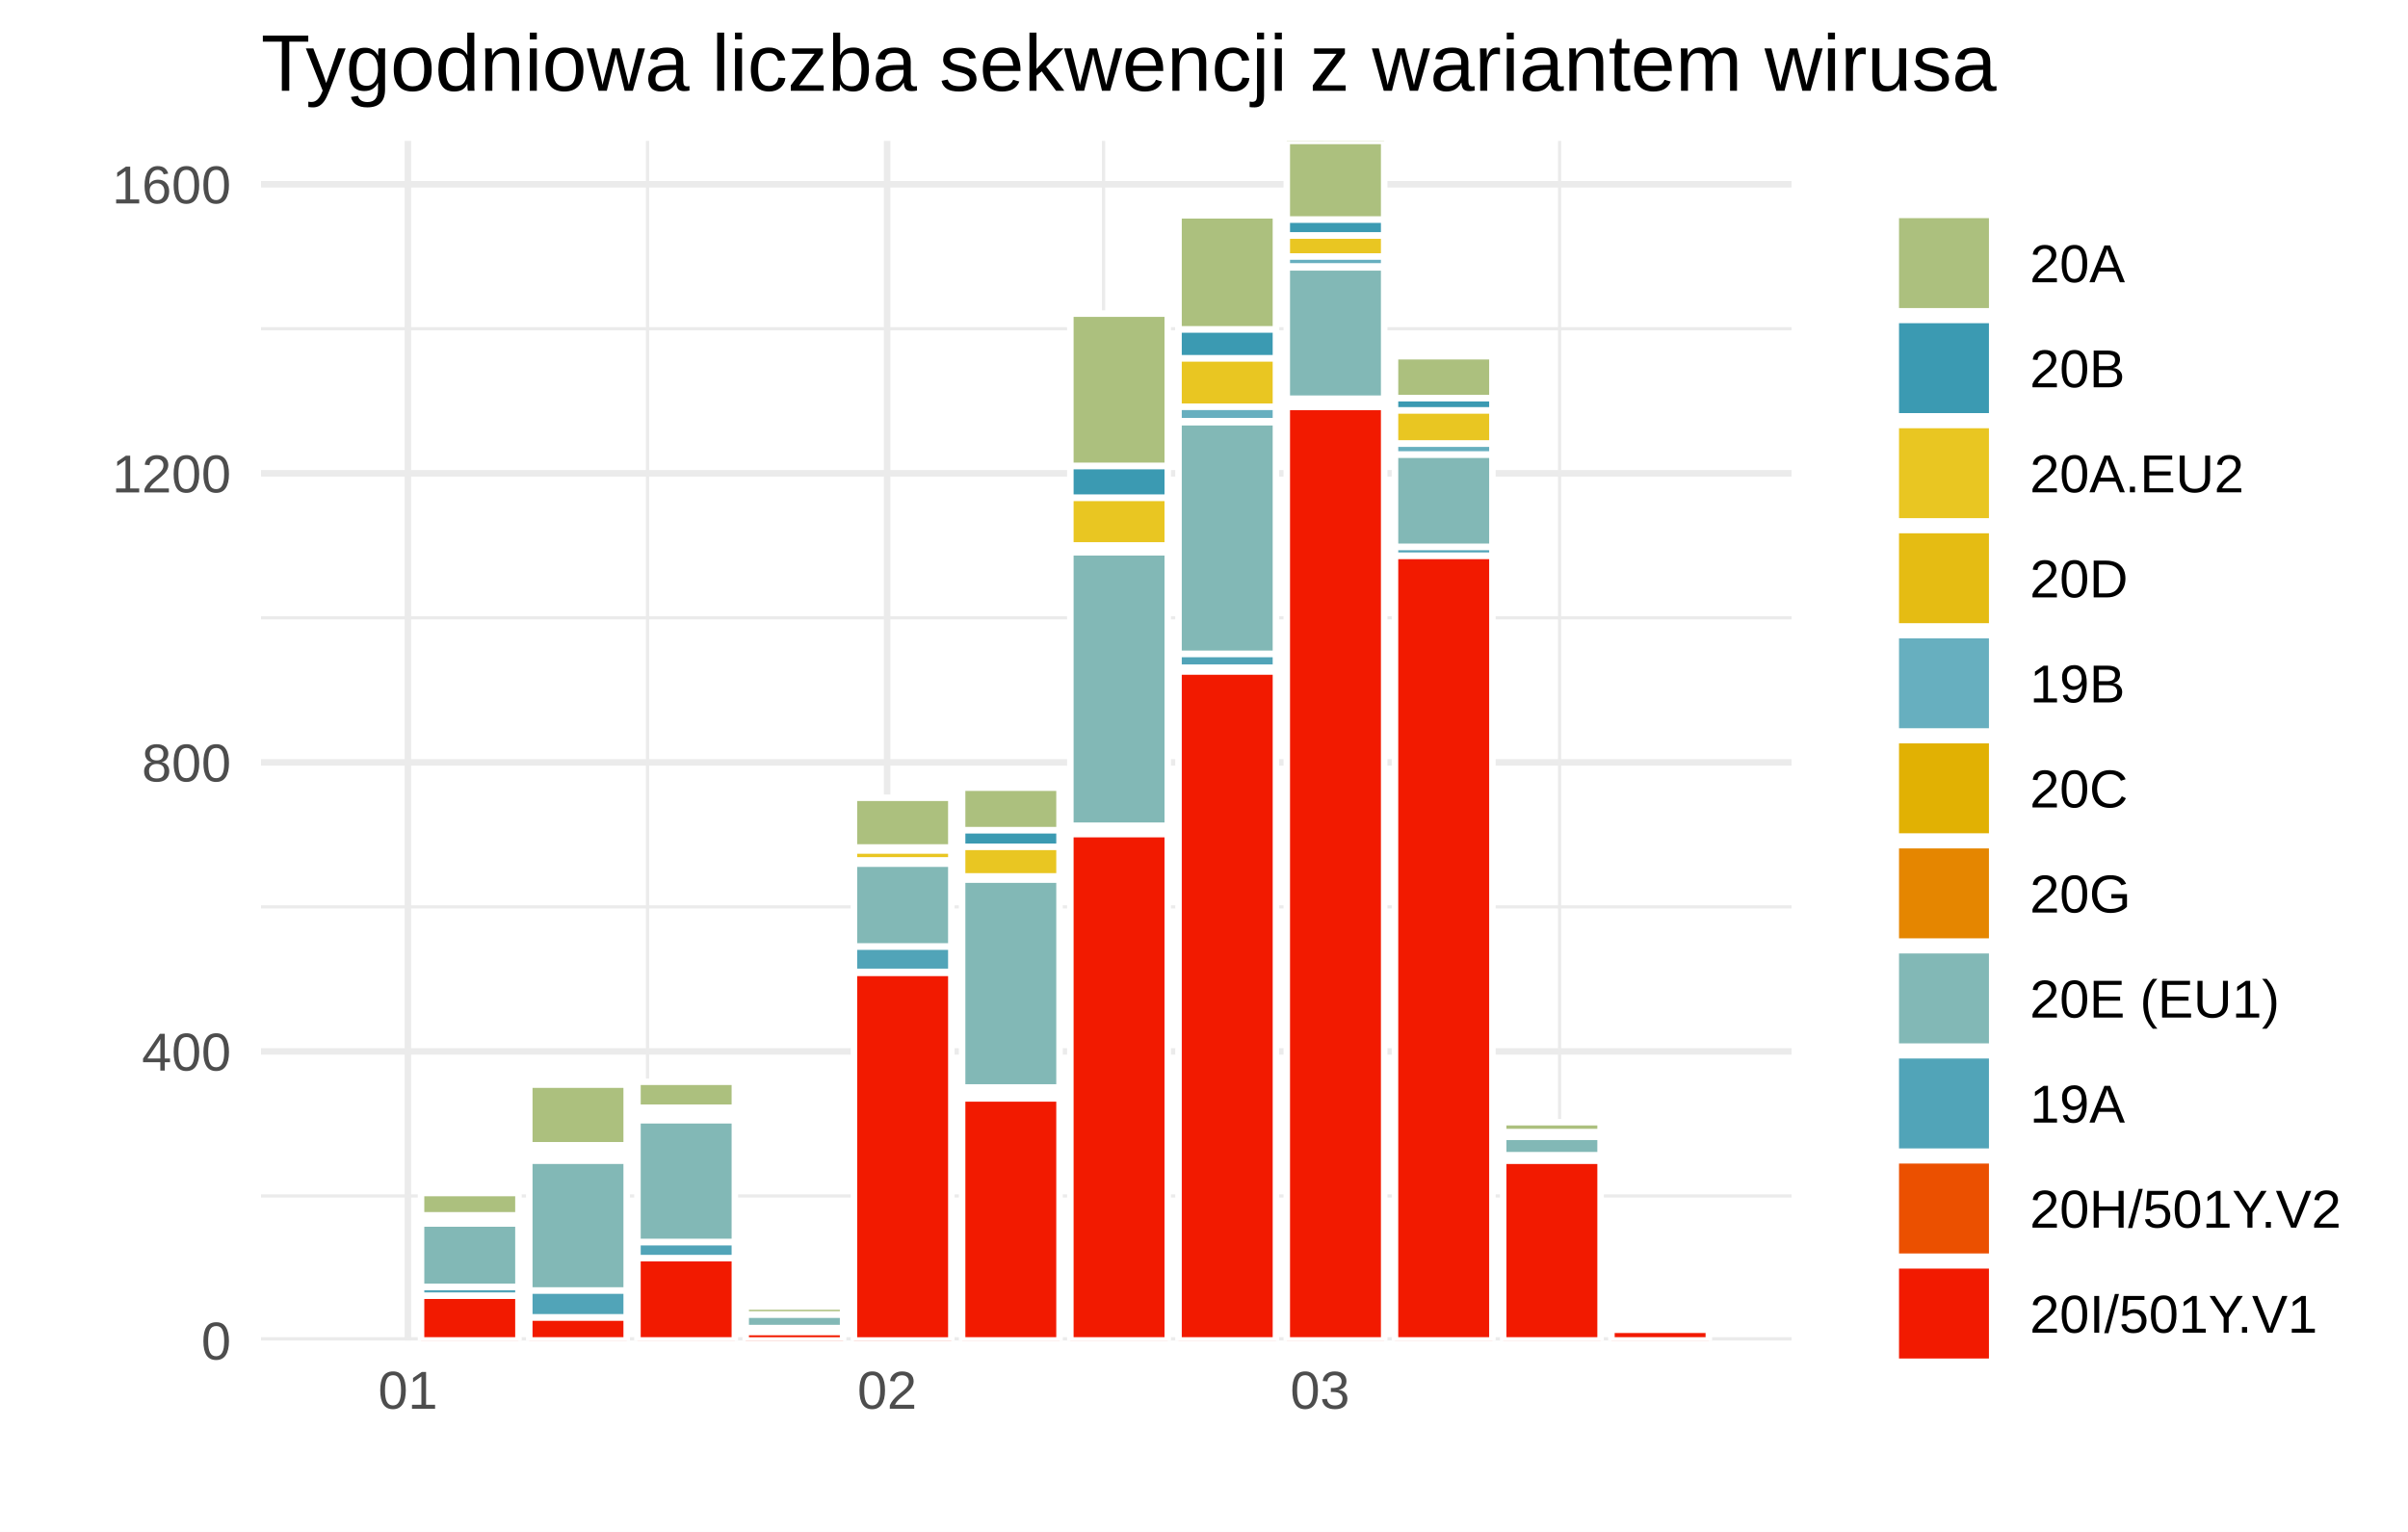
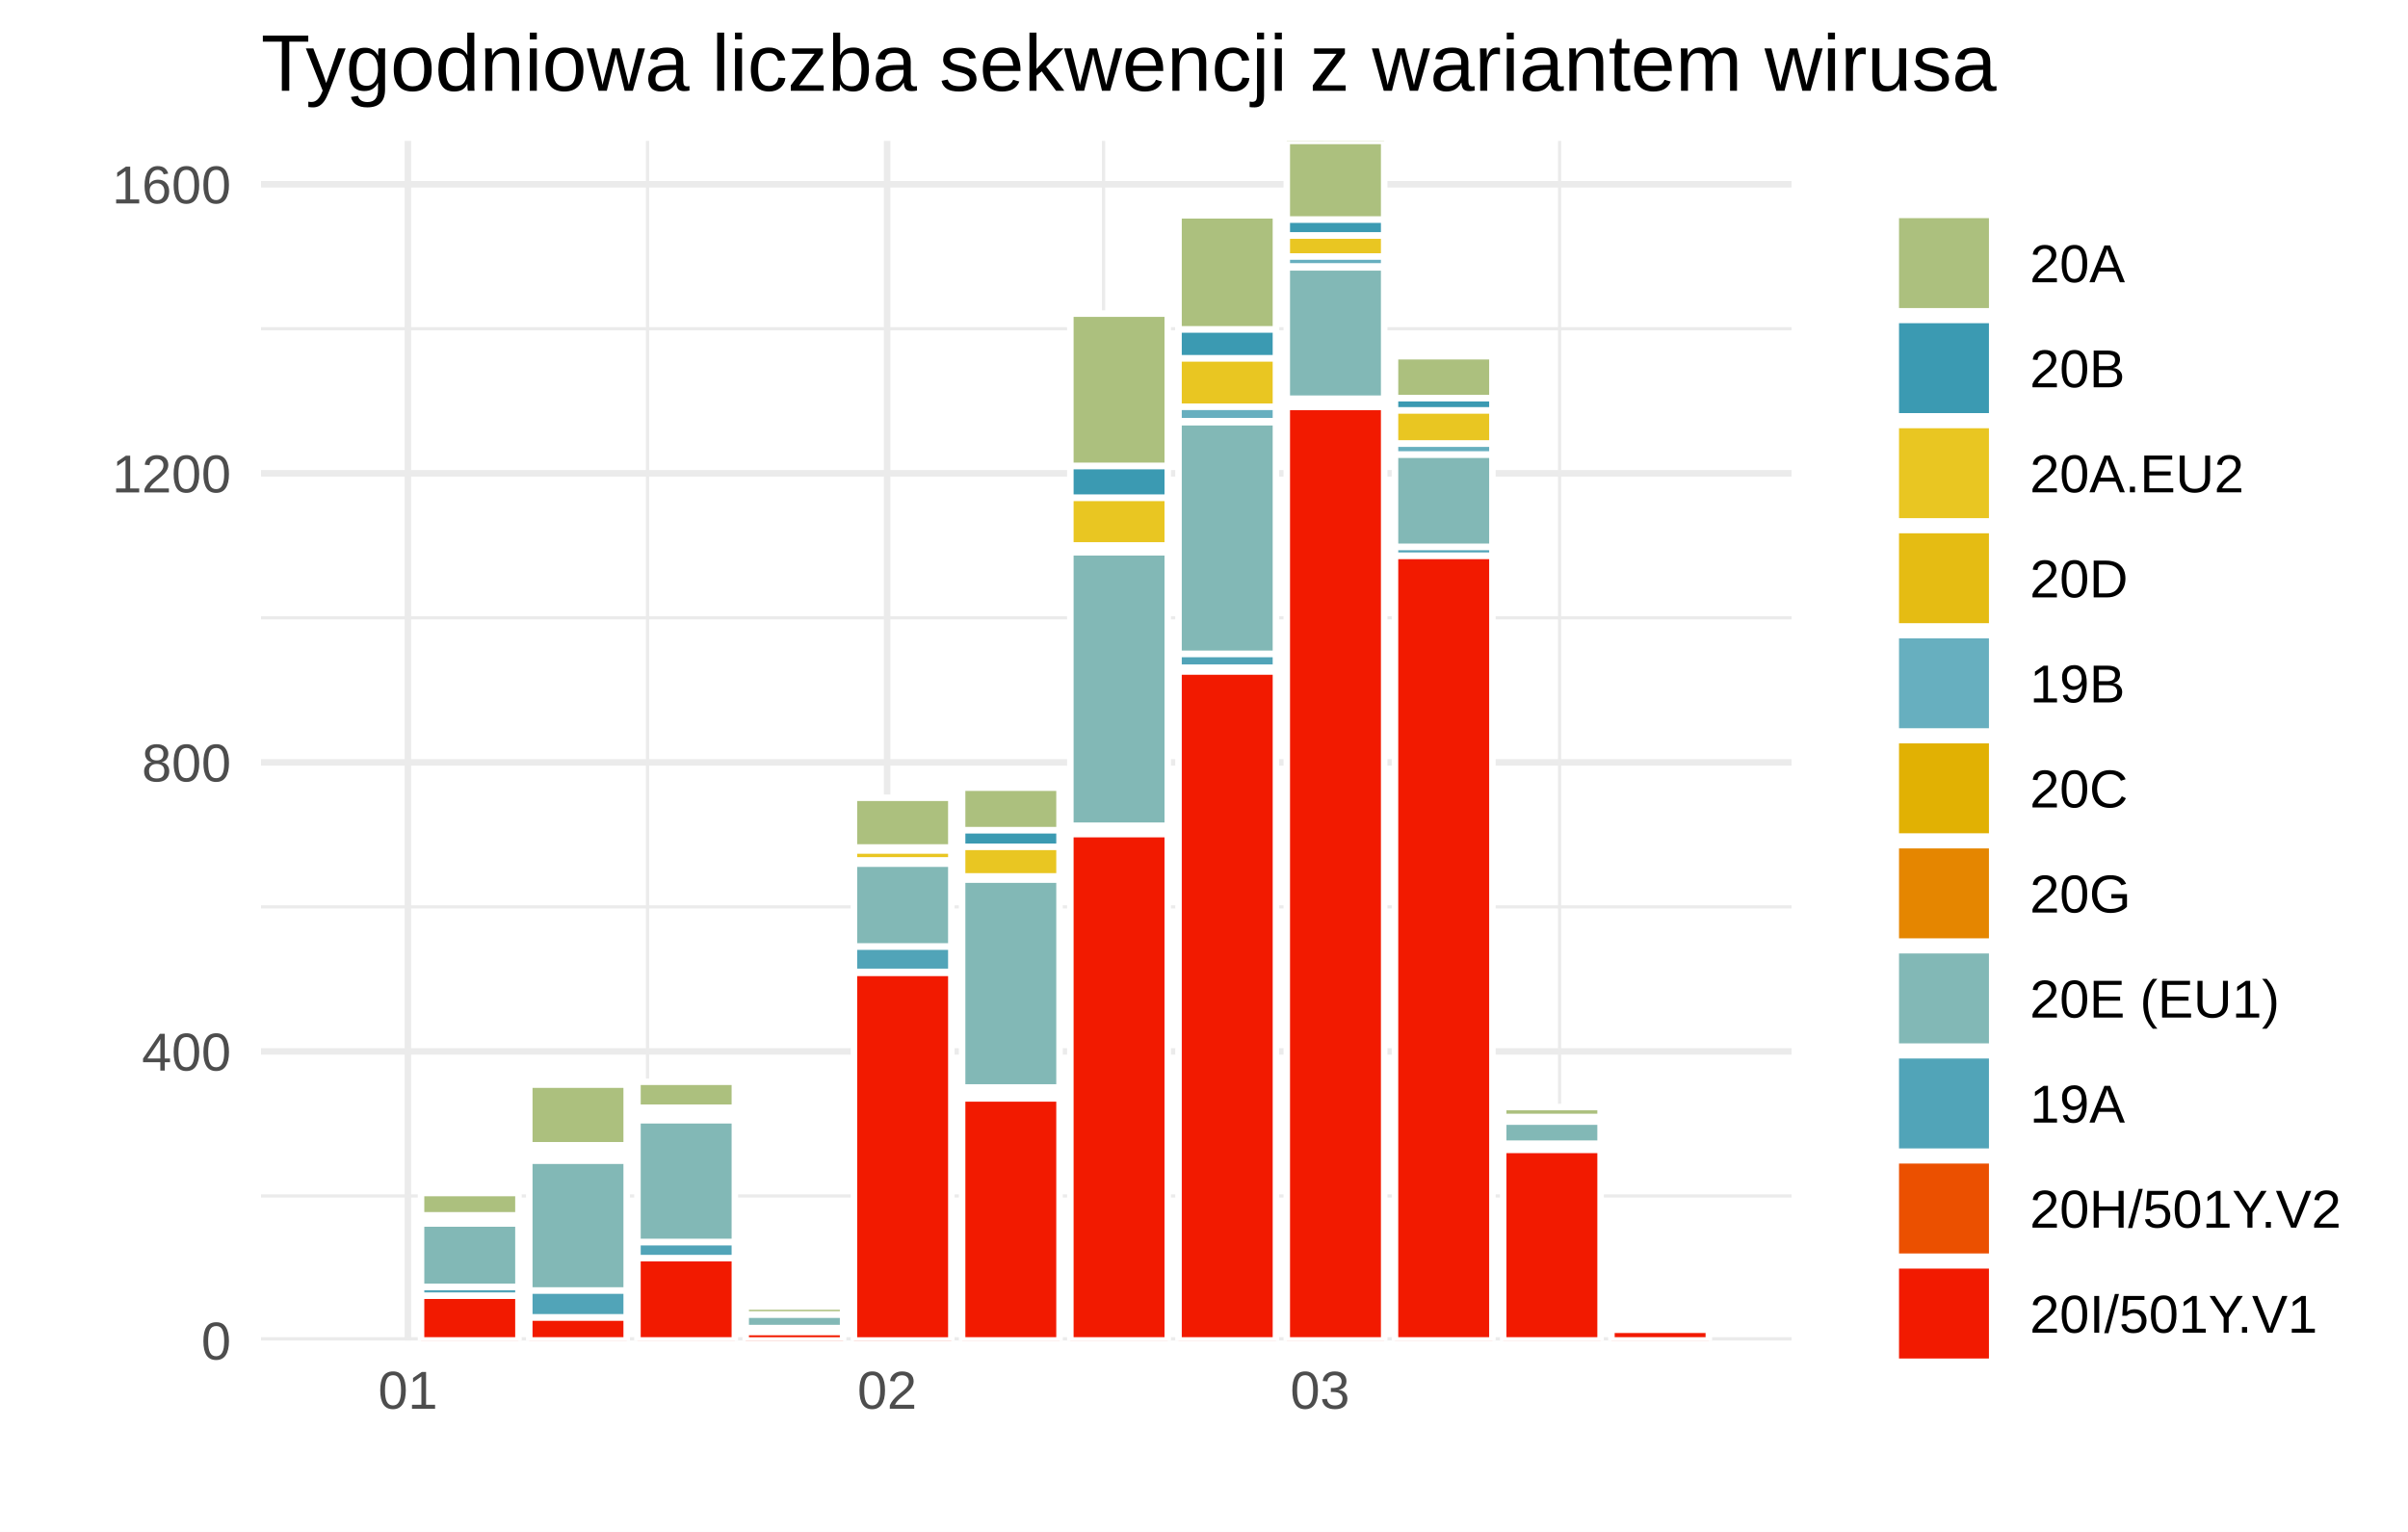
<svg xmlns="http://www.w3.org/2000/svg" class="svglite" width="396.00pt" height="252.00pt" viewBox="0 0 396.00 252.00">
  <defs>
    <style type="text/css">
    .svglite line, .svglite polyline, .svglite polygon, .svglite path, .svglite rect, .svglite circle {
      fill: none;
      stroke: #000000;
      stroke-linecap: round;
      stroke-linejoin: round;
      stroke-miterlimit: 10.00;
    }
  </style>
  </defs>
  <rect width="100%" height="100%" style="stroke: none; fill: #FFFFFF;" />
  <defs>
    <clipPath id="cpMC4wMHwzOTYuMDB8MC4wMHwyNTIuMDA=">
      <rect x="0.00" y="0.00" width="396.00" height="252.00" />
    </clipPath>
  </defs>
  <g clip-path="url(#cpMC4wMHwzOTYuMDB8MC4wMHwyNTIuMDA=)">
</g>
  <defs>
    <clipPath id="cpNDIuOTN8Mjk0LjYyfDIzLjE4fDIyMC41MA==">
      <rect x="42.93" y="23.18" width="251.69" height="197.33" />
    </clipPath>
  </defs>
  <g clip-path="url(#cpNDIuOTN8Mjk0LjYyfDIzLjE4fDIyMC41MA==)">
    <polyline points="42.93,196.73 294.62,196.73 " style="stroke-width: 0.53; stroke: #EBEBEB; stroke-linecap: butt;" />
    <polyline points="42.93,149.18 294.62,149.18 " style="stroke-width: 0.53; stroke: #EBEBEB; stroke-linecap: butt;" />
    <polyline points="42.93,101.63 294.62,101.63 " style="stroke-width: 0.53; stroke: #EBEBEB; stroke-linecap: butt;" />
    <polyline points="42.93,54.08 294.62,54.08 " style="stroke-width: 0.53; stroke: #EBEBEB; stroke-linecap: butt;" />
    <polyline points="106.49,220.50 106.49,23.18 " style="stroke-width: 0.53; stroke: #EBEBEB; stroke-linecap: butt;" />
    <polyline points="181.48,220.50 181.48,23.18 " style="stroke-width: 0.53; stroke: #EBEBEB; stroke-linecap: butt;" />
    <polyline points="256.48,220.50 256.48,23.18 " style="stroke-width: 0.53; stroke: #EBEBEB; stroke-linecap: butt;" />
    <polyline points="42.93,220.50 294.62,220.50 " style="stroke-width: 1.07; stroke: #EBEBEB; stroke-linecap: butt;" />
    <polyline points="42.93,172.96 294.62,172.96 " style="stroke-width: 1.07; stroke: #EBEBEB; stroke-linecap: butt;" />
    <polyline points="42.93,125.41 294.62,125.41 " style="stroke-width: 1.07; stroke: #EBEBEB; stroke-linecap: butt;" />
    <polyline points="42.93,77.86 294.62,77.86 " style="stroke-width: 1.07; stroke: #EBEBEB; stroke-linecap: butt;" />
    <polyline points="42.93,30.31 294.62,30.31 " style="stroke-width: 1.07; stroke: #EBEBEB; stroke-linecap: butt;" />
    <polyline points="67.08,220.50 67.08,23.18 " style="stroke-width: 1.07; stroke: #EBEBEB; stroke-linecap: butt;" />
    <polyline points="145.89,220.50 145.89,23.18 " style="stroke-width: 1.07; stroke: #EBEBEB; stroke-linecap: butt;" />
    <polyline points="217.08,220.50 217.08,23.18 " style="stroke-width: 1.07; stroke: #EBEBEB; stroke-linecap: butt;" />
    <rect x="69.24" y="213.13" width="16.02" height="7.37" style="stroke-width: 1.07; stroke: #FFFFFF; stroke-linecap: square; stroke-linejoin: miter; fill: #F21A00;" />
    <rect x="87.04" y="216.70" width="16.02" height="3.80" style="stroke-width: 1.07; stroke: #FFFFFF; stroke-linecap: square; stroke-linejoin: miter; fill: #F21A00;" />
    <rect x="104.83" y="206.95" width="16.02" height="13.55" style="stroke-width: 1.07; stroke: #FFFFFF; stroke-linecap: square; stroke-linejoin: miter; fill: #F21A00;" />
    <rect x="122.63" y="219.08" width="16.02" height="1.43" style="stroke-width: 1.07; stroke: #FFFFFF; stroke-linecap: square; stroke-linejoin: miter; fill: #F21A00;" />
    <rect x="140.43" y="160.00" width="16.02" height="60.51" style="stroke-width: 1.07; stroke: #FFFFFF; stroke-linecap: square; stroke-linejoin: miter; fill: #F21A00;" />
    <rect x="158.22" y="180.68" width="16.02" height="39.82" style="stroke-width: 1.07; stroke: #FFFFFF; stroke-linecap: square; stroke-linejoin: miter; fill: #F21A00;" />
    <rect x="176.02" y="137.17" width="16.02" height="83.33" style="stroke-width: 1.07; stroke: #FFFFFF; stroke-linecap: square; stroke-linejoin: miter; fill: #F21A00;" />
    <rect x="193.81" y="110.43" width="16.02" height="110.07" style="stroke-width: 1.07; stroke: #FFFFFF; stroke-linecap: square; stroke-linejoin: miter; fill: #F21A00;" />
    <rect x="211.61" y="66.92" width="16.02" height="153.58" style="stroke-width: 1.07; stroke: #FFFFFF; stroke-linecap: square; stroke-linejoin: miter; fill: #F21A00;" />
    <rect x="229.41" y="91.41" width="16.02" height="129.09" style="stroke-width: 1.07; stroke: #FFFFFF; stroke-linecap: square; stroke-linejoin: miter; fill: #F21A00;" />
-     <rect x="247.20" y="190.90" width="16.02" height="29.60" style="stroke-width: 1.07; stroke: #FFFFFF; stroke-linecap: square; stroke-linejoin: miter; fill: #F21A00;" />
+     <rect x="247.20" y="189.12" width="16.02" height="31.38" style="stroke-width: 1.07; stroke: #FFFFFF; stroke-linecap: square; stroke-linejoin: miter; fill: #F21A00;" />
    <rect x="265.00" y="218.72" width="16.02" height="1.78" style="stroke-width: 1.07; stroke: #FFFFFF; stroke-linecap: square; stroke-linejoin: miter; fill: #F21A00;" />
    <rect x="69.24" y="201.25" width="16.02" height="10.46" style="stroke-width: 1.07; stroke: #FFFFFF; stroke-linecap: square; stroke-linejoin: miter; fill: #82B8B6;" />
    <rect x="87.04" y="190.90" width="16.02" height="21.40" style="stroke-width: 1.07; stroke: #FFFFFF; stroke-linecap: square; stroke-linejoin: miter; fill: #82B8B6;" />
    <rect x="104.83" y="184.25" width="16.02" height="20.09" style="stroke-width: 1.07; stroke: #FFFFFF; stroke-linecap: square; stroke-linejoin: miter; fill: #82B8B6;" />
    <rect x="122.63" y="216.22" width="16.02" height="2.26" style="stroke-width: 1.07; stroke: #FFFFFF; stroke-linecap: square; stroke-linejoin: miter; fill: #82B8B6;" />
    <rect x="140.43" y="142.05" width="16.02" height="13.67" style="stroke-width: 1.07; stroke: #FFFFFF; stroke-linecap: square; stroke-linejoin: miter; fill: #82B8B6;" />
    <rect x="158.22" y="144.66" width="16.02" height="34.23" style="stroke-width: 1.07; stroke: #FFFFFF; stroke-linecap: square; stroke-linejoin: miter; fill: #82B8B6;" />
    <rect x="176.02" y="90.82" width="16.02" height="45.05" style="stroke-width: 1.07; stroke: #FFFFFF; stroke-linecap: square; stroke-linejoin: miter; fill: #82B8B6;" />
    <rect x="193.81" y="69.42" width="16.02" height="38.16" style="stroke-width: 1.07; stroke: #FFFFFF; stroke-linecap: square; stroke-linejoin: miter; fill: #82B8B6;" />
    <rect x="211.61" y="43.98" width="16.02" height="21.63" style="stroke-width: 1.07; stroke: #FFFFFF; stroke-linecap: square; stroke-linejoin: miter; fill: #82B8B6;" />
    <rect x="229.41" y="74.77" width="16.02" height="15.22" style="stroke-width: 1.07; stroke: #FFFFFF; stroke-linecap: square; stroke-linejoin: miter; fill: #82B8B6;" />
-     <rect x="247.20" y="186.98" width="16.02" height="3.09" style="stroke-width: 1.07; stroke: #FFFFFF; stroke-linecap: square; stroke-linejoin: miter; fill: #82B8B6;" />
+     <rect x="247.20" y="184.49" width="16.02" height="3.69" style="stroke-width: 1.07; stroke: #FFFFFF; stroke-linecap: square; stroke-linejoin: miter; fill: #82B8B6;" />
    <rect x="265.00" y="218.48" width="16.02" height="0.12" style="stroke-width: 1.07; stroke: #FFFFFF; stroke-linecap: square; stroke-linejoin: miter; fill: #82B8B6;" />
    <rect x="69.24" y="196.25" width="16.02" height="3.69" style="stroke-width: 1.07; stroke: #FFFFFF; stroke-linecap: square; stroke-linejoin: miter; fill: #ACC07E;" />
    <rect x="87.04" y="178.42" width="16.02" height="9.99" style="stroke-width: 1.07; stroke: #FFFFFF; stroke-linecap: square; stroke-linejoin: miter; fill: #ACC07E;" />
    <rect x="104.83" y="177.95" width="16.02" height="4.28" style="stroke-width: 1.07; stroke: #FFFFFF; stroke-linecap: square; stroke-linejoin: miter; fill: #ACC07E;" />
    <rect x="122.63" y="214.92" width="16.02" height="1.31" style="stroke-width: 1.07; stroke: #FFFFFF; stroke-linecap: square; stroke-linejoin: miter; fill: #ACC07E;" />
    <rect x="140.43" y="131.23" width="16.02" height="8.20" style="stroke-width: 1.07; stroke: #FFFFFF; stroke-linecap: square; stroke-linejoin: miter; fill: #ACC07E;" />
    <rect x="158.22" y="129.57" width="16.02" height="7.01" style="stroke-width: 1.07; stroke: #FFFFFF; stroke-linecap: square; stroke-linejoin: miter; fill: #ACC07E;" />
    <rect x="176.02" y="51.59" width="16.02" height="25.08" style="stroke-width: 1.07; stroke: #FFFFFF; stroke-linecap: square; stroke-linejoin: miter; fill: #ACC07E;" />
    <rect x="193.81" y="35.42" width="16.02" height="18.78" style="stroke-width: 1.07; stroke: #FFFFFF; stroke-linecap: square; stroke-linejoin: miter; fill: #ACC07E;" />
    <rect x="211.61" y="23.18" width="16.02" height="12.96" style="stroke-width: 1.07; stroke: #FFFFFF; stroke-linecap: square; stroke-linejoin: miter; fill: #ACC07E;" />
    <rect x="229.41" y="58.60" width="16.02" height="6.89" style="stroke-width: 1.07; stroke: #FFFFFF; stroke-linecap: square; stroke-linejoin: miter; fill: #ACC07E;" />
-     <rect x="247.20" y="184.60" width="16.02" height="1.66" style="stroke-width: 1.07; stroke: #FFFFFF; stroke-linecap: square; stroke-linejoin: miter; fill: #ACC07E;" />
+     <rect x="247.20" y="182.11" width="16.02" height="1.66" style="stroke-width: 1.07; stroke: #FFFFFF; stroke-linecap: square; stroke-linejoin: miter; fill: #ACC07E;" />
    <rect x="265.00" y="218.48" width="16.02" height="0.00" style="stroke-width: 1.07; stroke: #FFFFFF; stroke-linecap: square; stroke-linejoin: miter; fill: #ACC07E;" />
    <rect x="69.24" y="199.94" width="16.02" height="0.00" style="stroke-width: 1.07; stroke: #FFFFFF; stroke-linecap: square; stroke-linejoin: miter; fill: #3B9AB2;" />
    <rect x="87.04" y="188.41" width="16.02" height="0.48" style="stroke-width: 1.07; stroke: #FFFFFF; stroke-linecap: square; stroke-linejoin: miter; fill: #3B9AB2;" />
    <rect x="104.83" y="182.23" width="16.02" height="0.24" style="stroke-width: 1.07; stroke: #FFFFFF; stroke-linecap: square; stroke-linejoin: miter; fill: #3B9AB2;" />
    <rect x="122.63" y="216.22" width="16.02" height="0.00" style="stroke-width: 1.07; stroke: #FFFFFF; stroke-linecap: square; stroke-linejoin: miter; fill: #3B9AB2;" />
    <rect x="140.43" y="139.43" width="16.02" height="0.48" style="stroke-width: 1.07; stroke: #FFFFFF; stroke-linecap: square; stroke-linejoin: miter; fill: #3B9AB2;" />
    <rect x="158.22" y="136.58" width="16.02" height="2.73" style="stroke-width: 1.07; stroke: #FFFFFF; stroke-linecap: square; stroke-linejoin: miter; fill: #3B9AB2;" />
    <rect x="176.02" y="76.67" width="16.02" height="5.23" style="stroke-width: 1.07; stroke: #FFFFFF; stroke-linecap: square; stroke-linejoin: miter; fill: #3B9AB2;" />
    <rect x="193.81" y="54.20" width="16.02" height="4.75" style="stroke-width: 1.07; stroke: #FFFFFF; stroke-linecap: square; stroke-linejoin: miter; fill: #3B9AB2;" />
    <rect x="211.61" y="36.13" width="16.02" height="2.62" style="stroke-width: 1.07; stroke: #FFFFFF; stroke-linecap: square; stroke-linejoin: miter; fill: #3B9AB2;" />
    <rect x="229.41" y="65.50" width="16.02" height="2.02" style="stroke-width: 1.07; stroke: #FFFFFF; stroke-linecap: square; stroke-linejoin: miter; fill: #3B9AB2;" />
-     <rect x="247.20" y="186.27" width="16.02" height="0.48" style="stroke-width: 1.07; stroke: #FFFFFF; stroke-linecap: square; stroke-linejoin: miter; fill: #3B9AB2;" />
+     <rect x="247.20" y="183.77" width="16.02" height="0.48" style="stroke-width: 1.07; stroke: #FFFFFF; stroke-linecap: square; stroke-linejoin: miter; fill: #3B9AB2;" />
    <rect x="265.00" y="218.48" width="16.02" height="0.00" style="stroke-width: 1.07; stroke: #FFFFFF; stroke-linecap: square; stroke-linejoin: miter; fill: #3B9AB2;" />
    <rect x="69.24" y="199.94" width="16.02" height="0.95" style="stroke-width: 1.07; stroke: #FFFFFF; stroke-linecap: square; stroke-linejoin: miter; fill: #E9C622;" />
    <rect x="87.04" y="188.88" width="16.02" height="0.95" style="stroke-width: 1.07; stroke: #FFFFFF; stroke-linecap: square; stroke-linejoin: miter; fill: #E9C622;" />
    <rect x="104.83" y="182.46" width="16.02" height="0.71" style="stroke-width: 1.07; stroke: #FFFFFF; stroke-linecap: square; stroke-linejoin: miter; fill: #E9C622;" />
    <rect x="122.63" y="216.22" width="16.02" height="0.00" style="stroke-width: 1.07; stroke: #FFFFFF; stroke-linecap: square; stroke-linejoin: miter; fill: #E9C622;" />
    <rect x="140.43" y="139.91" width="16.02" height="1.66" style="stroke-width: 1.07; stroke: #FFFFFF; stroke-linecap: square; stroke-linejoin: miter; fill: #E9C622;" />
    <rect x="158.22" y="139.31" width="16.02" height="4.87" style="stroke-width: 1.07; stroke: #FFFFFF; stroke-linecap: square; stroke-linejoin: miter; fill: #E9C622;" />
    <rect x="176.02" y="81.90" width="16.02" height="7.85" style="stroke-width: 1.07; stroke: #FFFFFF; stroke-linecap: square; stroke-linejoin: miter; fill: #E9C622;" />
    <rect x="193.81" y="58.96" width="16.02" height="7.96" style="stroke-width: 1.07; stroke: #FFFFFF; stroke-linecap: square; stroke-linejoin: miter; fill: #E9C622;" />
    <rect x="211.61" y="38.75" width="16.02" height="3.45" style="stroke-width: 1.07; stroke: #FFFFFF; stroke-linecap: square; stroke-linejoin: miter; fill: #E9C622;" />
    <rect x="229.41" y="67.52" width="16.02" height="5.47" style="stroke-width: 1.07; stroke: #FFFFFF; stroke-linecap: square; stroke-linejoin: miter; fill: #E9C622;" />
-     <rect x="247.20" y="186.74" width="16.02" height="0.00" style="stroke-width: 1.07; stroke: #FFFFFF; stroke-linecap: square; stroke-linejoin: miter; fill: #E9C622;" />
+     <rect x="247.20" y="184.25" width="16.02" height="0.00" style="stroke-width: 1.07; stroke: #FFFFFF; stroke-linecap: square; stroke-linejoin: miter; fill: #E9C622;" />
    <rect x="265.00" y="218.48" width="16.02" height="0.00" style="stroke-width: 1.07; stroke: #FFFFFF; stroke-linecap: square; stroke-linejoin: miter; fill: #E9C622;" />
    <rect x="69.24" y="200.89" width="16.02" height="0.24" style="stroke-width: 1.07; stroke: #FFFFFF; stroke-linecap: square; stroke-linejoin: miter; fill: #E5BC13;" />
    <rect x="87.04" y="189.83" width="16.02" height="0.36" style="stroke-width: 1.07; stroke: #FFFFFF; stroke-linecap: square; stroke-linejoin: miter; fill: #E5BC13;" />
    <rect x="104.83" y="183.18" width="16.02" height="0.36" style="stroke-width: 1.07; stroke: #FFFFFF; stroke-linecap: square; stroke-linejoin: miter; fill: #E5BC13;" />
    <rect x="122.63" y="216.22" width="16.02" height="0.00" style="stroke-width: 1.07; stroke: #FFFFFF; stroke-linecap: square; stroke-linejoin: miter; fill: #E5BC13;" />
    <rect x="140.43" y="141.57" width="16.02" height="0.12" style="stroke-width: 1.07; stroke: #FFFFFF; stroke-linecap: square; stroke-linejoin: miter; fill: #E5BC13;" />
    <rect x="158.22" y="144.19" width="16.02" height="0.12" style="stroke-width: 1.07; stroke: #FFFFFF; stroke-linecap: square; stroke-linejoin: miter; fill: #E5BC13;" />
    <rect x="176.02" y="89.75" width="16.02" height="0.00" style="stroke-width: 1.07; stroke: #FFFFFF; stroke-linecap: square; stroke-linejoin: miter; fill: #E5BC13;" />
    <rect x="193.81" y="66.92" width="16.02" height="0.00" style="stroke-width: 1.07; stroke: #FFFFFF; stroke-linecap: square; stroke-linejoin: miter; fill: #E5BC13;" />
    <rect x="211.61" y="42.20" width="16.02" height="0.00" style="stroke-width: 1.07; stroke: #FFFFFF; stroke-linecap: square; stroke-linejoin: miter; fill: #E5BC13;" />
    <rect x="229.41" y="72.98" width="16.02" height="0.00" style="stroke-width: 1.07; stroke: #FFFFFF; stroke-linecap: square; stroke-linejoin: miter; fill: #E5BC13;" />
-     <rect x="247.20" y="186.74" width="16.02" height="0.00" style="stroke-width: 1.07; stroke: #FFFFFF; stroke-linecap: square; stroke-linejoin: miter; fill: #E5BC13;" />
+     <rect x="247.20" y="184.25" width="16.02" height="0.00" style="stroke-width: 1.07; stroke: #FFFFFF; stroke-linecap: square; stroke-linejoin: miter; fill: #E5BC13;" />
    <rect x="265.00" y="218.48" width="16.02" height="0.00" style="stroke-width: 1.07; stroke: #FFFFFF; stroke-linecap: square; stroke-linejoin: miter; fill: #E5BC13;" />
    <rect x="69.24" y="211.71" width="16.02" height="1.43" style="stroke-width: 1.07; stroke: #FFFFFF; stroke-linecap: square; stroke-linejoin: miter; fill: #51A4B8;" />
    <rect x="87.04" y="212.30" width="16.02" height="4.40" style="stroke-width: 1.07; stroke: #FFFFFF; stroke-linecap: square; stroke-linejoin: miter; fill: #51A4B8;" />
    <rect x="104.83" y="204.34" width="16.02" height="2.62" style="stroke-width: 1.07; stroke: #FFFFFF; stroke-linecap: square; stroke-linejoin: miter; fill: #51A4B8;" />
    <rect x="122.63" y="218.48" width="16.02" height="0.36" style="stroke-width: 1.07; stroke: #FFFFFF; stroke-linecap: square; stroke-linejoin: miter; fill: #51A4B8;" />
    <rect x="140.43" y="155.72" width="16.02" height="4.16" style="stroke-width: 1.07; stroke: #FFFFFF; stroke-linecap: square; stroke-linejoin: miter; fill: #51A4B8;" />
    <rect x="158.22" y="178.90" width="16.02" height="0.83" style="stroke-width: 1.07; stroke: #FFFFFF; stroke-linecap: square; stroke-linejoin: miter; fill: #51A4B8;" />
    <rect x="176.02" y="135.87" width="16.02" height="0.95" style="stroke-width: 1.07; stroke: #FFFFFF; stroke-linecap: square; stroke-linejoin: miter; fill: #51A4B8;" />
    <rect x="193.81" y="107.58" width="16.02" height="2.26" style="stroke-width: 1.07; stroke: #FFFFFF; stroke-linecap: square; stroke-linejoin: miter; fill: #51A4B8;" />
    <rect x="211.61" y="65.61" width="16.02" height="0.95" style="stroke-width: 1.07; stroke: #FFFFFF; stroke-linecap: square; stroke-linejoin: miter; fill: #51A4B8;" />
    <rect x="229.41" y="89.98" width="16.02" height="1.43" style="stroke-width: 1.07; stroke: #FFFFFF; stroke-linecap: square; stroke-linejoin: miter; fill: #51A4B8;" />
-     <rect x="247.20" y="190.07" width="16.02" height="0.71" style="stroke-width: 1.07; stroke: #FFFFFF; stroke-linecap: square; stroke-linejoin: miter; fill: #51A4B8;" />
+     <rect x="247.20" y="188.17" width="16.02" height="0.71" style="stroke-width: 1.07; stroke: #FFFFFF; stroke-linecap: square; stroke-linejoin: miter; fill: #51A4B8;" />
    <rect x="265.00" y="218.60" width="16.02" height="0.12" style="stroke-width: 1.07; stroke: #FFFFFF; stroke-linecap: square; stroke-linejoin: miter; fill: #51A4B8;" />
    <rect x="69.24" y="201.13" width="16.02" height="0.00" style="stroke-width: 1.07; stroke: #FFFFFF; stroke-linecap: square; stroke-linejoin: miter; fill: #67AFBF;" />
    <rect x="87.04" y="190.19" width="16.02" height="0.12" style="stroke-width: 1.07; stroke: #FFFFFF; stroke-linecap: square; stroke-linejoin: miter; fill: #67AFBF;" />
    <rect x="104.83" y="183.53" width="16.02" height="0.00" style="stroke-width: 1.07; stroke: #FFFFFF; stroke-linecap: square; stroke-linejoin: miter; fill: #67AFBF;" />
    <rect x="122.63" y="216.22" width="16.02" height="0.00" style="stroke-width: 1.07; stroke: #FFFFFF; stroke-linecap: square; stroke-linejoin: miter; fill: #67AFBF;" />
    <rect x="140.43" y="141.69" width="16.02" height="0.12" style="stroke-width: 1.07; stroke: #FFFFFF; stroke-linecap: square; stroke-linejoin: miter; fill: #67AFBF;" />
    <rect x="158.22" y="144.31" width="16.02" height="0.24" style="stroke-width: 1.07; stroke: #FFFFFF; stroke-linecap: square; stroke-linejoin: miter; fill: #67AFBF;" />
    <rect x="176.02" y="89.75" width="16.02" height="0.95" style="stroke-width: 1.07; stroke: #FFFFFF; stroke-linecap: square; stroke-linejoin: miter; fill: #67AFBF;" />
    <rect x="193.81" y="66.92" width="16.02" height="2.38" style="stroke-width: 1.07; stroke: #FFFFFF; stroke-linecap: square; stroke-linejoin: miter; fill: #67AFBF;" />
    <rect x="211.61" y="42.20" width="16.02" height="1.66" style="stroke-width: 1.07; stroke: #FFFFFF; stroke-linecap: square; stroke-linejoin: miter; fill: #67AFBF;" />
    <rect x="229.41" y="72.98" width="16.02" height="1.78" style="stroke-width: 1.07; stroke: #FFFFFF; stroke-linecap: square; stroke-linejoin: miter; fill: #67AFBF;" />
-     <rect x="247.20" y="186.74" width="16.02" height="0.24" style="stroke-width: 1.07; stroke: #FFFFFF; stroke-linecap: square; stroke-linejoin: miter; fill: #67AFBF;" />
+     <rect x="247.20" y="184.25" width="16.02" height="0.24" style="stroke-width: 1.07; stroke: #FFFFFF; stroke-linecap: square; stroke-linejoin: miter; fill: #67AFBF;" />
    <rect x="265.00" y="218.48" width="16.02" height="0.00" style="stroke-width: 1.07; stroke: #FFFFFF; stroke-linecap: square; stroke-linejoin: miter; fill: #67AFBF;" />
    <rect x="69.24" y="201.13" width="16.02" height="0.12" style="stroke-width: 1.07; stroke: #FFFFFF; stroke-linecap: square; stroke-linejoin: miter; fill: #E1B103;" />
    <rect x="87.04" y="190.31" width="16.02" height="0.59" style="stroke-width: 1.07; stroke: #FFFFFF; stroke-linecap: square; stroke-linejoin: miter; fill: #E1B103;" />
    <rect x="104.83" y="183.53" width="16.02" height="0.71" style="stroke-width: 1.07; stroke: #FFFFFF; stroke-linecap: square; stroke-linejoin: miter; fill: #E1B103;" />
    <rect x="122.63" y="216.22" width="16.02" height="0.00" style="stroke-width: 1.07; stroke: #FFFFFF; stroke-linecap: square; stroke-linejoin: miter; fill: #E1B103;" />
    <rect x="140.43" y="141.81" width="16.02" height="0.24" style="stroke-width: 1.07; stroke: #FFFFFF; stroke-linecap: square; stroke-linejoin: miter; fill: #E1B103;" />
    <rect x="158.22" y="144.54" width="16.02" height="0.00" style="stroke-width: 1.07; stroke: #FFFFFF; stroke-linecap: square; stroke-linejoin: miter; fill: #E1B103;" />
    <rect x="176.02" y="90.70" width="16.02" height="0.00" style="stroke-width: 1.07; stroke: #FFFFFF; stroke-linecap: square; stroke-linejoin: miter; fill: #E1B103;" />
    <rect x="193.81" y="69.30" width="16.02" height="0.12" style="stroke-width: 1.07; stroke: #FFFFFF; stroke-linecap: square; stroke-linejoin: miter; fill: #E1B103;" />
    <rect x="211.61" y="43.86" width="16.02" height="0.12" style="stroke-width: 1.07; stroke: #FFFFFF; stroke-linecap: square; stroke-linejoin: miter; fill: #E1B103;" />
    <rect x="229.41" y="74.77" width="16.02" height="0.00" style="stroke-width: 1.07; stroke: #FFFFFF; stroke-linecap: square; stroke-linejoin: miter; fill: #E1B103;" />
-     <rect x="247.20" y="186.98" width="16.02" height="0.00" style="stroke-width: 1.07; stroke: #FFFFFF; stroke-linecap: square; stroke-linejoin: miter; fill: #E1B103;" />
+     <rect x="247.20" y="184.49" width="16.02" height="0.00" style="stroke-width: 1.07; stroke: #FFFFFF; stroke-linecap: square; stroke-linejoin: miter; fill: #E1B103;" />
    <rect x="265.00" y="218.48" width="16.02" height="0.00" style="stroke-width: 1.07; stroke: #FFFFFF; stroke-linecap: square; stroke-linejoin: miter; fill: #E1B103;" />
    <rect x="69.24" y="213.13" width="16.02" height="0.00" style="stroke-width: 1.07; stroke: #FFFFFF; stroke-linecap: square; stroke-linejoin: miter; fill: #EB5000;" />
    <rect x="87.04" y="216.70" width="16.02" height="0.00" style="stroke-width: 1.07; stroke: #FFFFFF; stroke-linecap: square; stroke-linejoin: miter; fill: #EB5000;" />
    <rect x="104.83" y="206.95" width="16.02" height="0.00" style="stroke-width: 1.07; stroke: #FFFFFF; stroke-linecap: square; stroke-linejoin: miter; fill: #EB5000;" />
    <rect x="122.63" y="218.84" width="16.02" height="0.24" style="stroke-width: 1.07; stroke: #FFFFFF; stroke-linecap: square; stroke-linejoin: miter; fill: #EB5000;" />
    <rect x="140.43" y="159.88" width="16.02" height="0.12" style="stroke-width: 1.07; stroke: #FFFFFF; stroke-linecap: square; stroke-linejoin: miter; fill: #EB5000;" />
    <rect x="158.22" y="179.73" width="16.02" height="0.95" style="stroke-width: 1.07; stroke: #FFFFFF; stroke-linecap: square; stroke-linejoin: miter; fill: #EB5000;" />
    <rect x="176.02" y="136.82" width="16.02" height="0.36" style="stroke-width: 1.07; stroke: #FFFFFF; stroke-linecap: square; stroke-linejoin: miter; fill: #EB5000;" />
    <rect x="193.81" y="109.83" width="16.02" height="0.59" style="stroke-width: 1.07; stroke: #FFFFFF; stroke-linecap: square; stroke-linejoin: miter; fill: #EB5000;" />
    <rect x="211.61" y="66.57" width="16.02" height="0.36" style="stroke-width: 1.07; stroke: #FFFFFF; stroke-linecap: square; stroke-linejoin: miter; fill: #EB5000;" />
    <rect x="229.41" y="91.41" width="16.02" height="0.00" style="stroke-width: 1.07; stroke: #FFFFFF; stroke-linecap: square; stroke-linejoin: miter; fill: #EB5000;" />
-     <rect x="247.20" y="190.79" width="16.02" height="0.12" style="stroke-width: 1.07; stroke: #FFFFFF; stroke-linecap: square; stroke-linejoin: miter; fill: #EB5000;" />
+     <rect x="247.20" y="188.88" width="16.02" height="0.24" style="stroke-width: 1.07; stroke: #FFFFFF; stroke-linecap: square; stroke-linejoin: miter; fill: #EB5000;" />
    <rect x="265.00" y="218.72" width="16.02" height="0.00" style="stroke-width: 1.07; stroke: #FFFFFF; stroke-linecap: square; stroke-linejoin: miter; fill: #EB5000;" />
    <rect x="69.24" y="201.25" width="16.02" height="0.00" style="stroke-width: 1.07; stroke: #FFFFFF; stroke-linecap: square; stroke-linejoin: miter; fill: #E58600;" />
    <rect x="87.04" y="190.90" width="16.02" height="0.00" style="stroke-width: 1.07; stroke: #FFFFFF; stroke-linecap: square; stroke-linejoin: miter; fill: #E58600;" />
    <rect x="104.83" y="184.25" width="16.02" height="0.00" style="stroke-width: 1.07; stroke: #FFFFFF; stroke-linecap: square; stroke-linejoin: miter; fill: #E58600;" />
    <rect x="122.63" y="216.22" width="16.02" height="0.00" style="stroke-width: 1.07; stroke: #FFFFFF; stroke-linecap: square; stroke-linejoin: miter; fill: #E58600;" />
    <rect x="140.43" y="142.05" width="16.02" height="0.00" style="stroke-width: 1.07; stroke: #FFFFFF; stroke-linecap: square; stroke-linejoin: miter; fill: #E58600;" />
    <rect x="158.22" y="144.54" width="16.02" height="0.12" style="stroke-width: 1.07; stroke: #FFFFFF; stroke-linecap: square; stroke-linejoin: miter; fill: #E58600;" />
    <rect x="176.02" y="90.70" width="16.02" height="0.12" style="stroke-width: 1.07; stroke: #FFFFFF; stroke-linecap: square; stroke-linejoin: miter; fill: #E58600;" />
    <rect x="193.81" y="69.42" width="16.02" height="0.00" style="stroke-width: 1.07; stroke: #FFFFFF; stroke-linecap: square; stroke-linejoin: miter; fill: #E58600;" />
    <rect x="211.61" y="43.98" width="16.02" height="0.00" style="stroke-width: 1.07; stroke: #FFFFFF; stroke-linecap: square; stroke-linejoin: miter; fill: #E58600;" />
    <rect x="229.41" y="74.77" width="16.02" height="0.00" style="stroke-width: 1.07; stroke: #FFFFFF; stroke-linecap: square; stroke-linejoin: miter; fill: #E58600;" />
-     <rect x="247.20" y="186.98" width="16.02" height="0.00" style="stroke-width: 1.07; stroke: #FFFFFF; stroke-linecap: square; stroke-linejoin: miter; fill: #E58600;" />
+     <rect x="247.20" y="184.49" width="16.02" height="0.00" style="stroke-width: 1.07; stroke: #FFFFFF; stroke-linecap: square; stroke-linejoin: miter; fill: #E58600;" />
    <rect x="265.00" y="218.48" width="16.02" height="0.00" style="stroke-width: 1.07; stroke: #FFFFFF; stroke-linecap: square; stroke-linejoin: miter; fill: #E58600;" />
  </g>
  <g clip-path="url(#cpMC4wMHwzOTYuMDB8MC4wMHwyNTIuMDA=)">
    <text x="38.00" y="223.65" text-anchor="end" style="font-size: 8.80px; fill: #4D4D4D; font-family: Arial;" textLength="4.90px" lengthAdjust="spacingAndGlyphs">0</text>
    <text x="38.00" y="176.11" text-anchor="end" style="font-size: 8.80px; fill: #4D4D4D; font-family: Arial;" textLength="14.69px" lengthAdjust="spacingAndGlyphs">400</text>
    <text x="38.00" y="128.56" text-anchor="end" style="font-size: 8.80px; fill: #4D4D4D; font-family: Arial;" textLength="14.69px" lengthAdjust="spacingAndGlyphs">800</text>
    <text x="38.00" y="81.01" text-anchor="end" style="font-size: 8.80px; fill: #4D4D4D; font-family: Arial;" textLength="19.58px" lengthAdjust="spacingAndGlyphs">1200</text>
    <text x="38.00" y="33.46" text-anchor="end" style="font-size: 8.80px; fill: #4D4D4D; font-family: Arial;" textLength="19.58px" lengthAdjust="spacingAndGlyphs">1600</text>
    <text x="67.08" y="231.74" text-anchor="middle" style="font-size: 8.80px; fill: #4D4D4D; font-family: Arial;" textLength="9.79px" lengthAdjust="spacingAndGlyphs">01</text>
    <text x="145.89" y="231.74" text-anchor="middle" style="font-size: 8.80px; fill: #4D4D4D; font-family: Arial;" textLength="9.79px" lengthAdjust="spacingAndGlyphs">02</text>
    <text x="217.08" y="231.74" text-anchor="middle" style="font-size: 8.80px; fill: #4D4D4D; font-family: Arial;" textLength="9.79px" lengthAdjust="spacingAndGlyphs">03</text>
    <rect x="311.76" y="35.35" width="15.86" height="15.86" style="stroke-width: 1.07; stroke: #FFFFFF; stroke-linecap: square; stroke-linejoin: miter; fill: #ACC07E;" />
    <rect x="311.76" y="52.63" width="15.86" height="15.86" style="stroke-width: 1.07; stroke: #FFFFFF; stroke-linecap: square; stroke-linejoin: miter; fill: #3B9AB2;" />
    <rect x="311.76" y="69.91" width="15.86" height="15.86" style="stroke-width: 1.07; stroke: #FFFFFF; stroke-linecap: square; stroke-linejoin: miter; fill: #E9C622;" />
    <rect x="311.76" y="87.19" width="15.86" height="15.86" style="stroke-width: 1.07; stroke: #FFFFFF; stroke-linecap: square; stroke-linejoin: miter; fill: #E5BC13;" />
    <rect x="311.76" y="104.47" width="15.86" height="15.86" style="stroke-width: 1.07; stroke: #FFFFFF; stroke-linecap: square; stroke-linejoin: miter; fill: #67AFBF;" />
    <rect x="311.76" y="121.75" width="15.86" height="15.86" style="stroke-width: 1.07; stroke: #FFFFFF; stroke-linecap: square; stroke-linejoin: miter; fill: #E1B103;" />
    <rect x="311.76" y="139.03" width="15.86" height="15.86" style="stroke-width: 1.07; stroke: #FFFFFF; stroke-linecap: square; stroke-linejoin: miter; fill: #E58600;" />
    <rect x="311.76" y="156.31" width="15.86" height="15.86" style="stroke-width: 1.07; stroke: #FFFFFF; stroke-linecap: square; stroke-linejoin: miter; fill: #82B8B6;" />
    <rect x="311.76" y="173.59" width="15.86" height="15.86" style="stroke-width: 1.07; stroke: #FFFFFF; stroke-linecap: square; stroke-linejoin: miter; fill: #51A4B8;" />
    <rect x="311.76" y="190.87" width="15.86" height="15.86" style="stroke-width: 1.07; stroke: #FFFFFF; stroke-linecap: square; stroke-linejoin: miter; fill: #EB5000;" />
    <rect x="311.76" y="208.15" width="15.86" height="15.86" style="stroke-width: 1.07; stroke: #FFFFFF; stroke-linecap: square; stroke-linejoin: miter; fill: #F21A00;" />
    <text x="333.81" y="46.43" style="font-size: 8.80px; font-family: Arial;" textLength="15.66px" lengthAdjust="spacingAndGlyphs">20A</text>
    <text x="333.81" y="63.71" style="font-size: 8.80px; font-family: Arial;" textLength="15.66px" lengthAdjust="spacingAndGlyphs">20B</text>
    <text x="333.81" y="80.99" style="font-size: 8.80px; font-family: Arial;" textLength="35.22px" lengthAdjust="spacingAndGlyphs">20A.EU2</text>
    <text x="333.81" y="98.27" style="font-size: 8.80px; font-family: Arial;" textLength="16.14px" lengthAdjust="spacingAndGlyphs">20D</text>
    <text x="333.81" y="115.55" style="font-size: 8.80px; font-family: Arial;" textLength="15.66px" lengthAdjust="spacingAndGlyphs">19B</text>
    <text x="333.81" y="132.83" style="font-size: 8.80px; font-family: Arial;" textLength="16.14px" lengthAdjust="spacingAndGlyphs">20C</text>
    <text x="333.81" y="150.11" style="font-size: 8.80px; font-family: Arial;" textLength="16.64px" lengthAdjust="spacingAndGlyphs">20G</text>
    <text x="333.81" y="167.39" style="font-size: 8.80px; font-family: Arial;" textLength="41.08px" lengthAdjust="spacingAndGlyphs">20E (EU1)</text>
    <text x="333.81" y="184.67" style="font-size: 8.80px; font-family: Arial;" textLength="15.66px" lengthAdjust="spacingAndGlyphs">19A</text>
    <text x="333.81" y="201.95" style="font-size: 8.80px; font-family: Arial;" textLength="51.23px" lengthAdjust="spacingAndGlyphs">20H/501Y.V2</text>
    <text x="333.81" y="219.23" style="font-size: 8.80px; font-family: Arial;" textLength="47.33px" lengthAdjust="spacingAndGlyphs">20I/501Y.V1</text>
    <text x="42.93" y="14.93" style="font-size: 13.20px; font-family: Arial;" textLength="285.19px" lengthAdjust="spacingAndGlyphs">Tygodniowa liczba sekwencji z wariantem wirusa</text>
  </g>
</svg>
